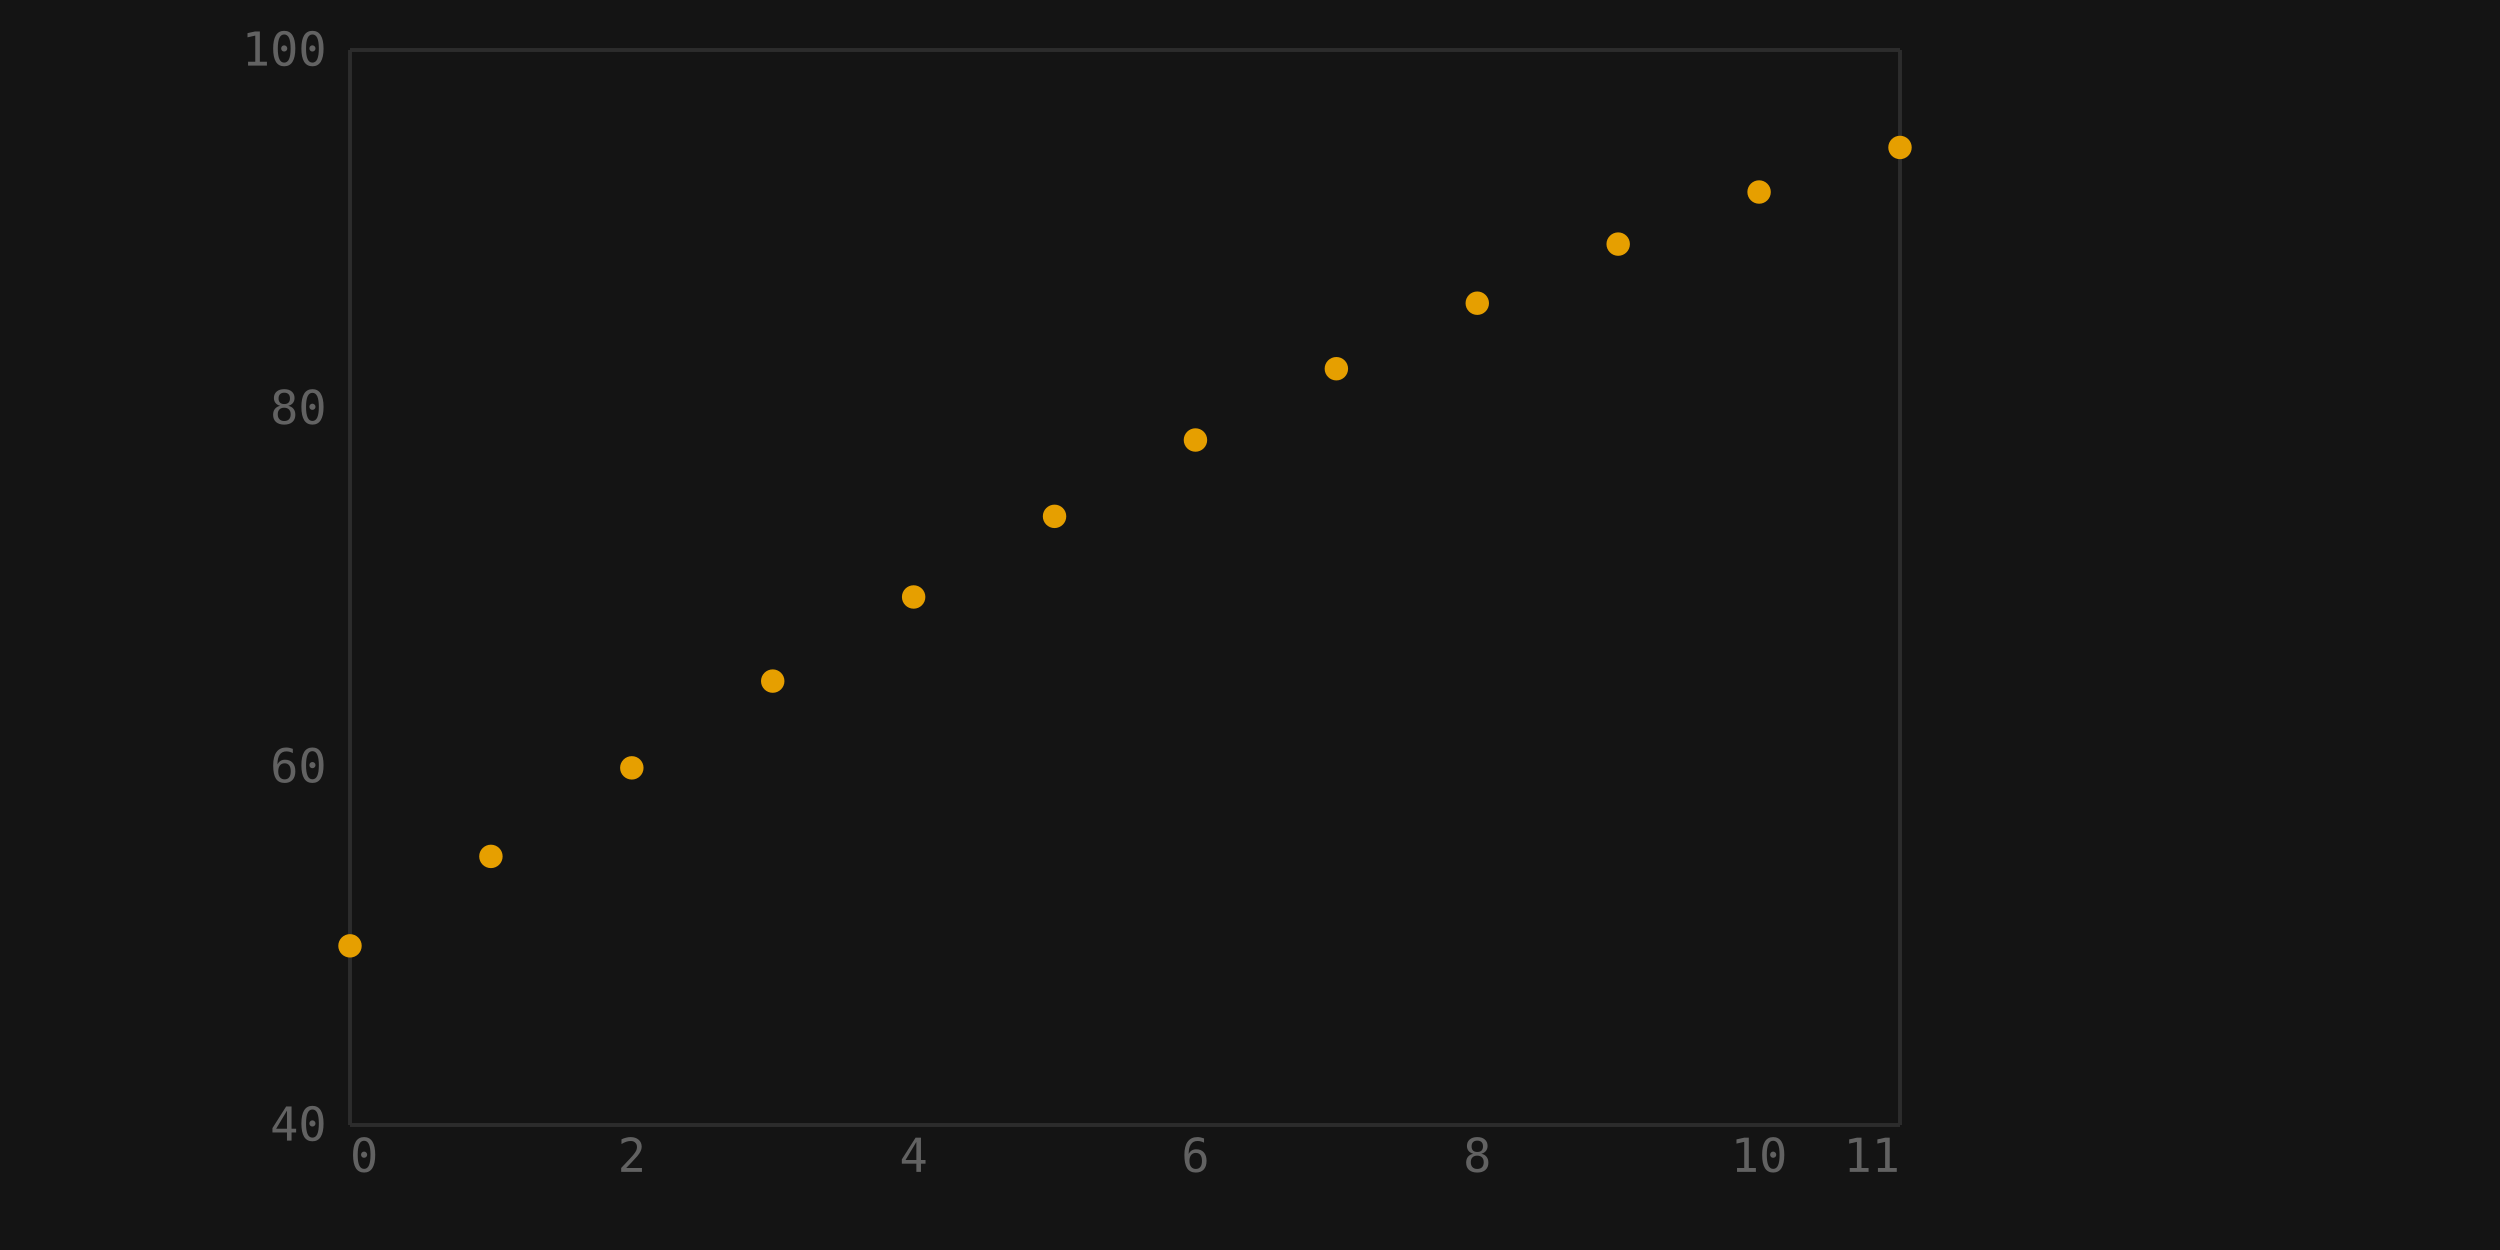
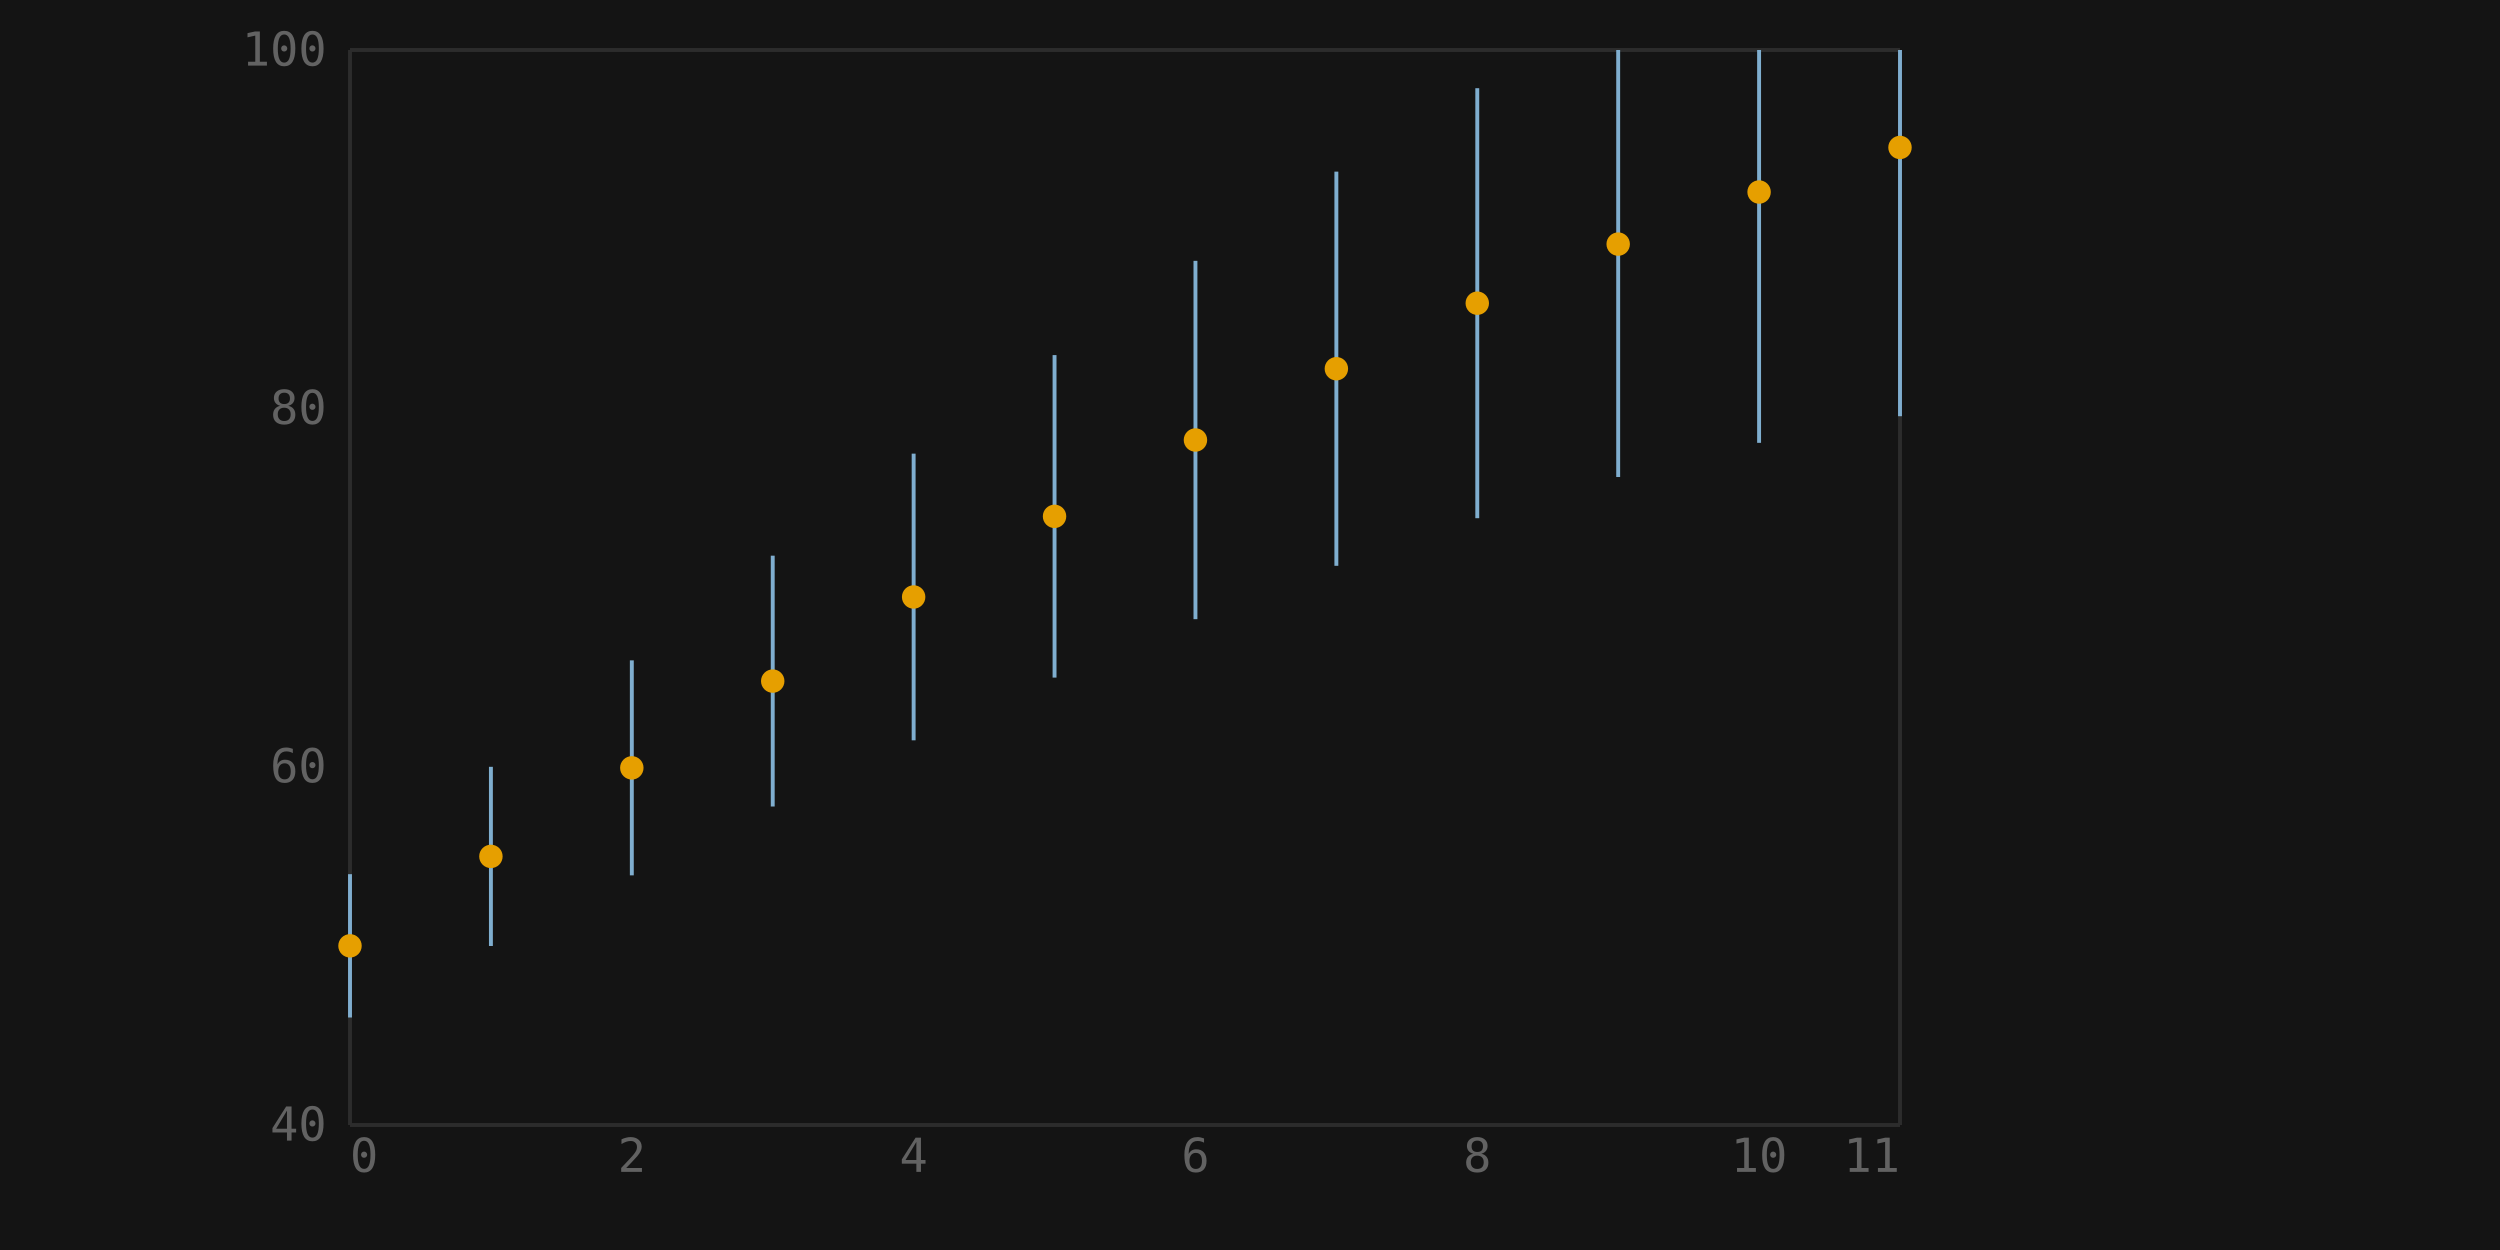
<svg xmlns="http://www.w3.org/2000/svg" viewBox="0 0 640 320" width="640" height="320">
  <rect width="100%" height="100%" fill="#141414" />
  <line x1="89.6" y1="12.8" x2="89.6" y2="288" stroke="#2c2c2c" stroke-width="1" />
  <line x1="89.6" y1="288" x2="486.4" y2="288" stroke="#2c2c2c" stroke-width="1" />
  <line x1="486.4" y1="12.8" x2="486.4" y2="288" stroke="#2c2c2c" stroke-width="1" />
  <line x1="89.6" y1="12.8" x2="486.4" y2="12.8" stroke="#2c2c2c" stroke-width="1" />
  <text x="83.6" y="292" text-anchor="end" font-size="12" font-family="monospace" fill="#626262">40</text>
  <text x="83.6" y="200.267" text-anchor="end" font-size="12" font-family="monospace" fill="#626262">60</text>
  <text x="83.6" y="108.533" text-anchor="end" font-size="12" font-family="monospace" fill="#626262">80</text>
  <text x="83.6" y="16.8" text-anchor="end" font-size="12" font-family="monospace" fill="#626262">100</text>
  <text x="89.6" y="300" text-anchor="start" font-size="12" font-family="monospace" fill="#626262">0</text>
  <text x="161.745" y="300" text-anchor="middle" font-size="12" font-family="monospace" fill="#626262">2</text>
  <text x="233.891" y="300" text-anchor="middle" font-size="12" font-family="monospace" fill="#626262">4</text>
  <text x="306.036" y="300" text-anchor="middle" font-size="12" font-family="monospace" fill="#626262">6</text>
  <text x="378.182" y="300" text-anchor="middle" font-size="12" font-family="monospace" fill="#626262">8</text>
  <text x="450.327" y="300" text-anchor="middle" font-size="12" font-family="monospace" fill="#626262">10</text>
  <text x="486.4" y="300" text-anchor="end" font-size="12" font-family="monospace" fill="#626262">11</text>
+   <path d="M89.6 260.48 L89.6 223.787" fill="none" stroke="#7faecf" stroke-width="1" />
+   <path d="M125.673 242.172 L125.673 196.305" fill="none" stroke="#7faecf" stroke-width="1" />
+   <path d="M161.745 224.092 L161.745 169.052" fill="none" stroke="#7faecf" stroke-width="1" />
+   <path d="M197.818 206.467 L197.818 142.254" fill="none" stroke="#7faecf" stroke-width="1" />
+   <path d="M233.891 189.52 L233.891 116.133" fill="none" stroke="#7faecf" stroke-width="1" />
+   <path d="M269.964 173.465 L269.964 90.905" fill="none" stroke="#7faecf" stroke-width="1" />
+   <path d="M306.036 158.509 L306.036 66.775" fill="none" stroke="#7faecf" stroke-width="1" />
+   <path d="M342.109 144.846 L342.109 43.939" fill="none" stroke="#7faecf" stroke-width="1" />
+   <path d="M378.182 132.66 L378.182 22.58" fill="none" stroke="#7faecf" stroke-width="1" />
+   <path d="M414.255 122.117 L414.255 12.8" fill="none" stroke="#7faecf" stroke-width="1" />
+   <path d="M450.327 113.369 L450.327 12.8" fill="none" stroke="#7faecf" stroke-width="1" />
+   <path d="M486.4 106.55 L486.4 12.8" fill="none" stroke="#7faecf" stroke-width="1" />
  <circle cx="89.6" cy="242.133" r="3" fill="#e69f00" />
  <circle cx="125.673" cy="219.238" r="3" fill="#e69f00" />
  <circle cx="161.745" cy="196.572" r="3" fill="#e69f00" />
  <circle cx="197.818" cy="174.361" r="3" fill="#e69f00" />
  <circle cx="233.891" cy="152.827" r="3" fill="#e69f00" />
  <circle cx="269.964" cy="132.185" r="3" fill="#e69f00" />
  <circle cx="306.036" cy="112.642" r="3" fill="#e69f00" />
  <circle cx="342.109" cy="94.393" r="3" fill="#e69f00" />
  <circle cx="378.182" cy="77.62" r="3" fill="#e69f00" />
  <circle cx="414.255" cy="62.49" r="3" fill="#e69f00" />
  <circle cx="450.327" cy="49.156" r="3" fill="#e69f00" />
  <circle cx="486.4" cy="37.75" r="3" fill="#e69f00" />
</svg>
